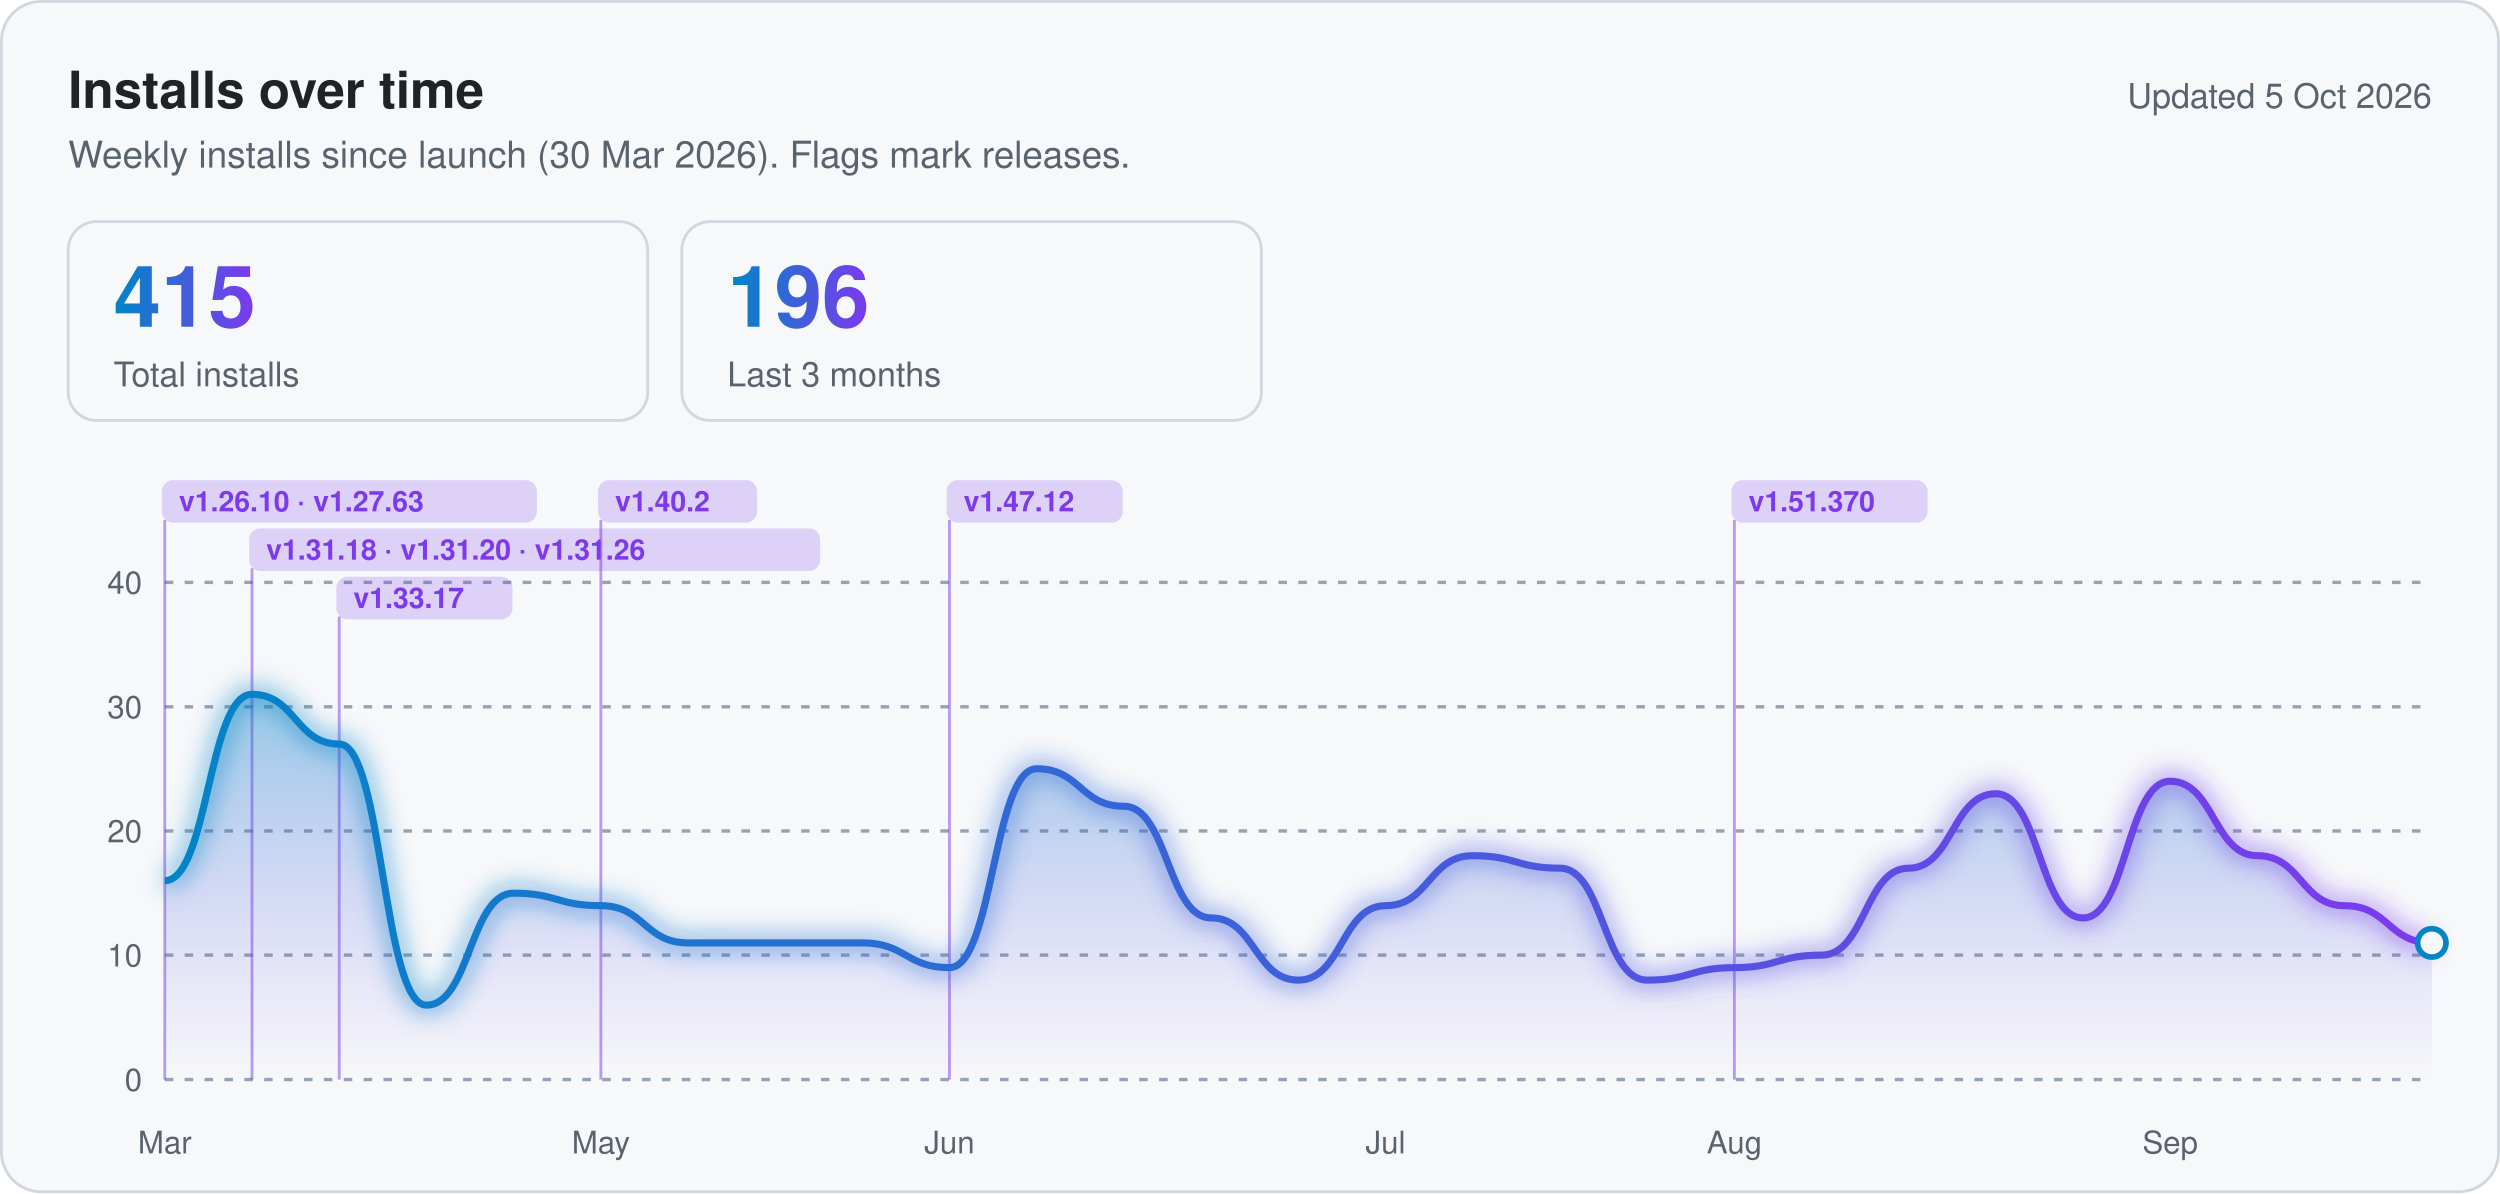
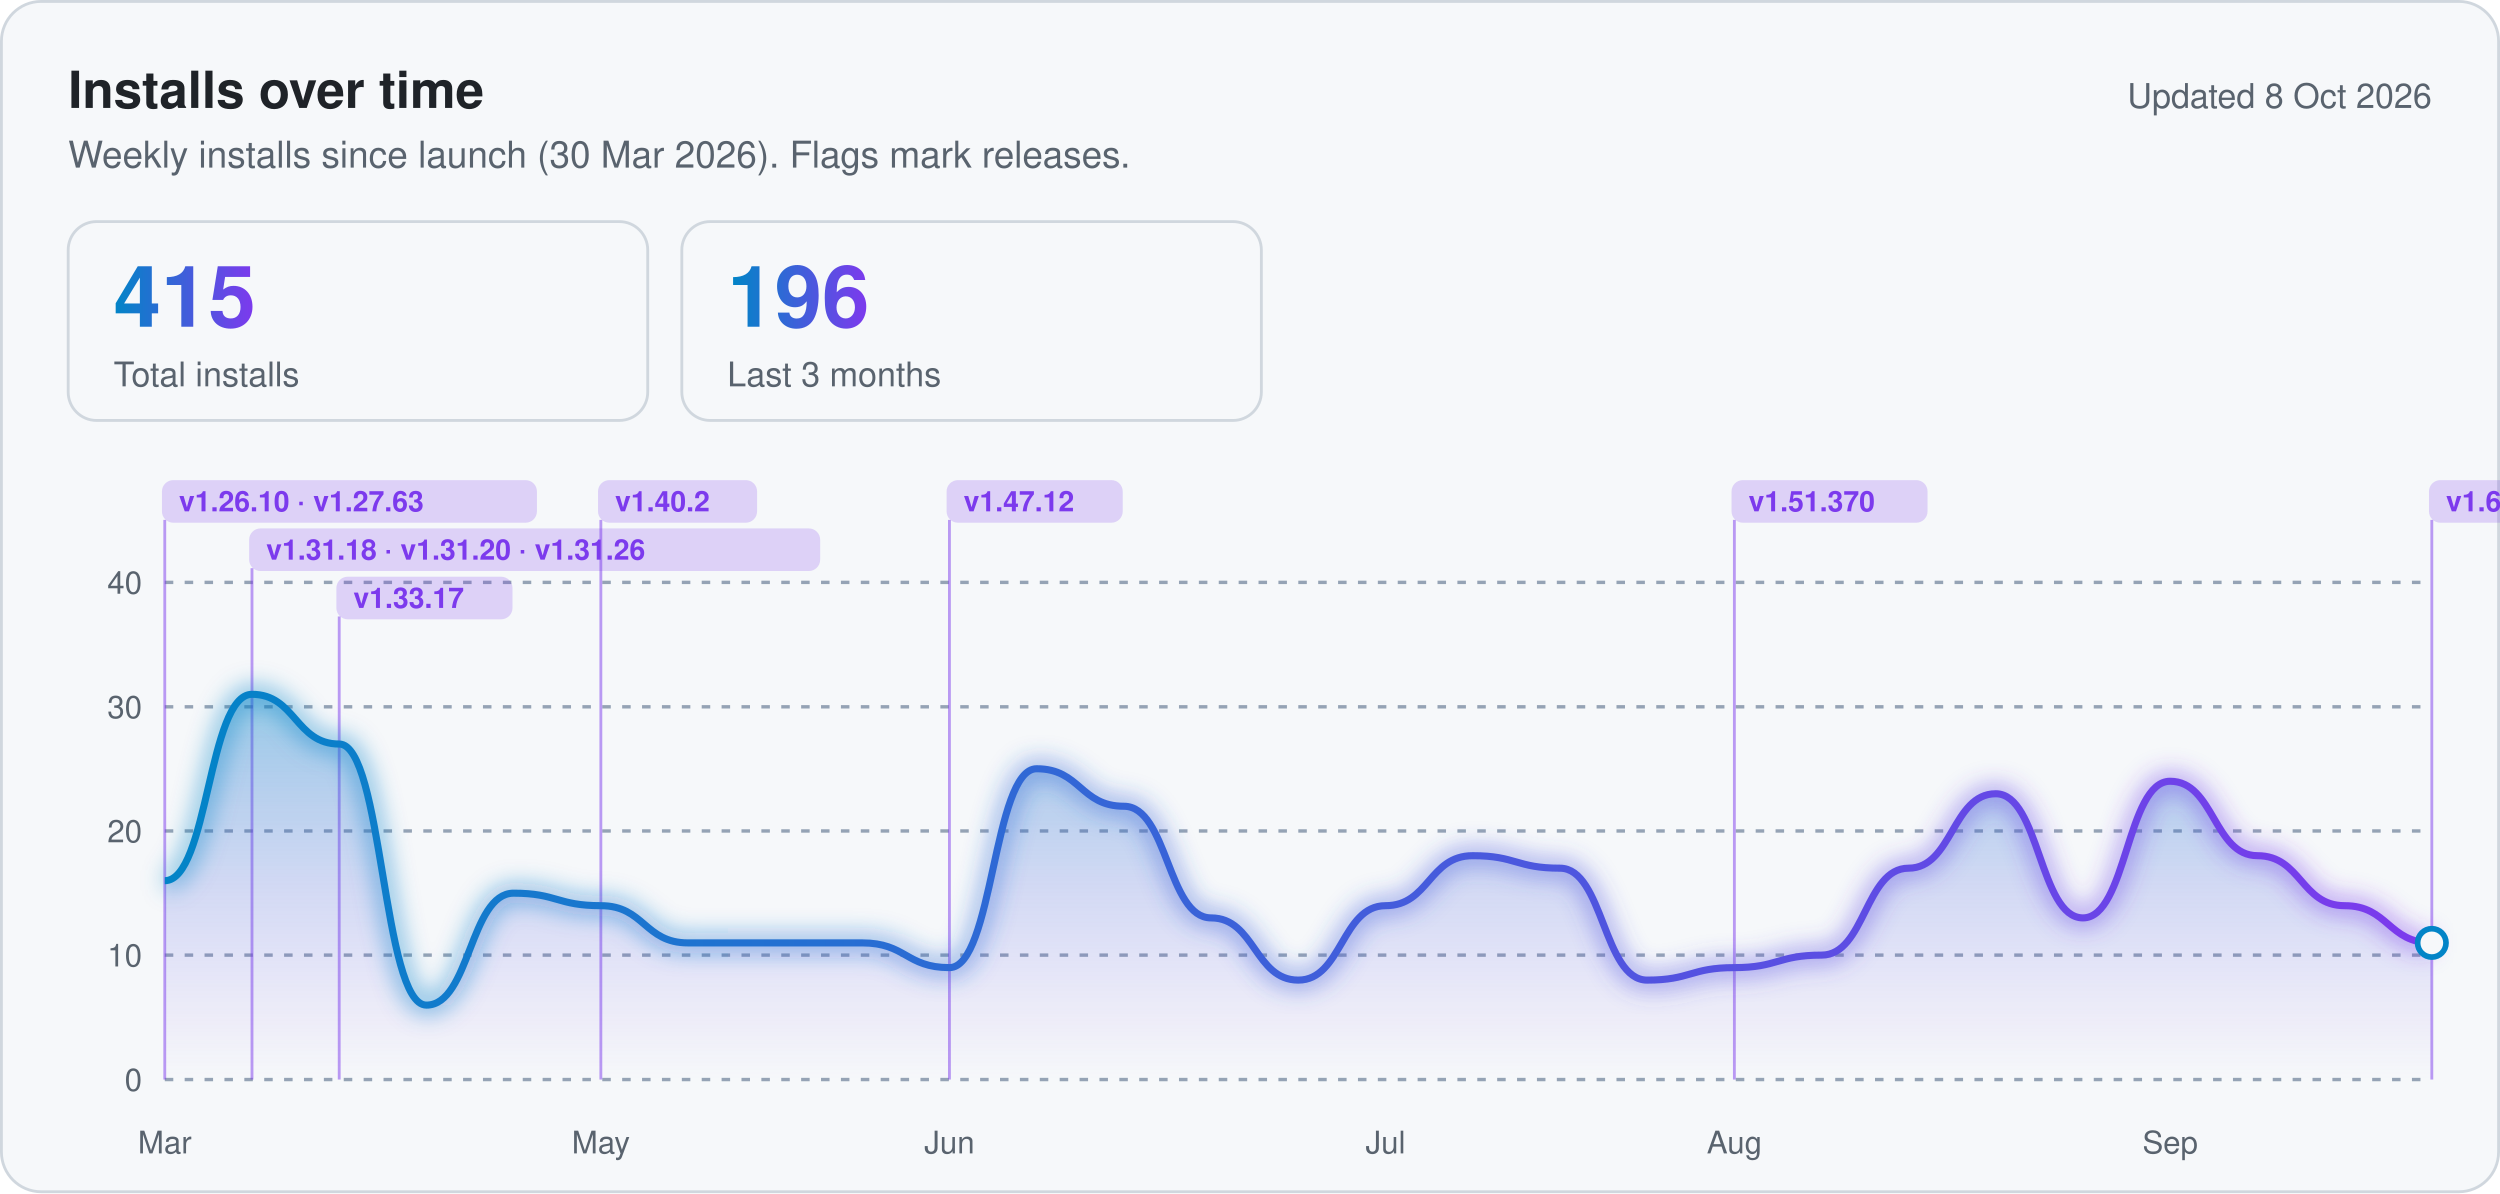
<svg xmlns="http://www.w3.org/2000/svg" viewBox="0 0 880 420" width="880" height="420" role="img" aria-label="Installs over time" font-family="'Segoe UI', system-ui, -apple-system, Helvetica, Arial, sans-serif">
  <style>@keyframes draw{from{stroke-dasharray:1;stroke-dashoffset:1}to{stroke-dasharray:1;stroke-dashoffset:0}}@keyframes fade{from{opacity:0}}.ln,.gw{animation:draw 2.2s ease-out .2s backwards}.fd{animation:fade 1.4s ease 1.2s backwards}@media (prefers-reduced-motion:reduce){.lwv{display:none}}@media (prefers-reduced-motion:reduce){*{animation:none!important}}</style>
  <defs>
    <linearGradient id="lg" x1="0" x2="1">
      <stop offset="0" stop-color="#0284c7" />
      <stop offset="1" stop-color="#7c3aed" />
    </linearGradient>
    <linearGradient id="ag" x1="0" x2="0" y1="0" y2="1">
      <stop offset="0" stop-color="#0284c7" stop-opacity=".4" />
      <stop offset="1" stop-color="#7c3aed" stop-opacity="0" />
    </linearGradient>
    <filter id="gw" x="-5%" y="-30%" width="110%" height="160%">
      <feGaussianBlur stdDeviation="4" />
    </filter>
    <linearGradient id="wv" gradientUnits="userSpaceOnUse" x1="0" y1="0" x2="880" y2="0" gradientTransform="translate(-90,0)">
      <stop offset="0" stop-color="#fff" stop-opacity="0" />
      <stop offset=".04" stop-color="#fff" stop-opacity="0" />
      <stop offset=".08" stop-color="#fff" stop-opacity="1" />
      <stop offset=".086" stop-color="#fff" stop-opacity="0" />
      <stop offset="1" stop-color="#fff" stop-opacity="0" />
      <animateTransform attributeName="gradientTransform" type="translate" from="-90 0" to="970 0" dur="10s" begin="2.4s" repeatCount="indefinite" />
    </linearGradient>
  </defs>
  <rect x=".5" y=".5" width="879" height="419" rx="14" fill="#f6f8fa" stroke="#d0d7de" />
  <text x="24" y="38" font-size="18" font-weight="700" fill="#1f2328">Installs over time</text>
  <text x="24" y="59" font-size="13" fill="#59636e">Weekly installs since launch (30 Mar 2026). Flags mark releases.</text>
-   <text x="856" y="38" font-size="12" fill="#59636e" text-anchor="end">Updated 5 Oct 2026</text>
+   <text x="856" y="38" font-size="12" fill="#59636e" text-anchor="end">Updated 8 Oct 2026</text>
  <rect x="24" y="78" width="204" height="70" rx="10" fill="none" stroke="#d0d7de" />
  <text x="40" y="115" font-size="30" font-weight="700" fill="url(#lg)">415</text>
  <text x="40" y="136" font-size="12" fill="#59636e">Total installs</text>
  <rect x="240" y="78" width="204" height="70" rx="10" fill="none" stroke="#d0d7de" />
  <text x="256" y="115" font-size="30" font-weight="700" fill="url(#lg)">196</text>
  <text x="256" y="136" font-size="12" fill="#59636e">Last 3 months</text>
  <line x1="58" x2="856" y1="380.0" y2="380.0" stroke="#95a3b5" stroke-width="1.2" stroke-dasharray="3 4" />
  <text x="50" y="384.0" font-size="11" fill="#59636e" text-anchor="end">0</text>
  <line x1="58" x2="856" y1="336.2" y2="336.2" stroke="#95a3b5" stroke-width="1.2" stroke-dasharray="3 4" />
  <text x="50" y="340.2" font-size="11" fill="#59636e" text-anchor="end">10</text>
  <line x1="58" x2="856" y1="292.5" y2="292.5" stroke="#95a3b5" stroke-width="1.2" stroke-dasharray="3 4" />
  <text x="50" y="296.5" font-size="11" fill="#59636e" text-anchor="end">20</text>
  <line x1="58" x2="856" y1="248.8" y2="248.8" stroke="#95a3b5" stroke-width="1.2" stroke-dasharray="3 4" />
  <text x="50" y="252.8" font-size="11" fill="#59636e" text-anchor="end">30</text>
  <line x1="58" x2="856" y1="205.0" y2="205.0" stroke="#95a3b5" stroke-width="1.2" stroke-dasharray="3 4" />
  <text x="50" y="209.0" font-size="11" fill="#59636e" text-anchor="end">40</text>
  <text x="58.0" y="406" font-size="11" fill="#59636e" text-anchor="middle">Mar</text>
  <text x="211.5" y="406" font-size="11" fill="#59636e" text-anchor="middle">May</text>
  <text x="334.2" y="406" font-size="11" fill="#59636e" text-anchor="middle">Jun</text>
  <text x="487.7" y="406" font-size="11" fill="#59636e" text-anchor="middle">Jul</text>
  <text x="610.5" y="406" font-size="11" fill="#59636e" text-anchor="middle">Aug</text>
  <text x="763.9" y="406" font-size="11" fill="#59636e" text-anchor="middle">Sep</text>
  <line x1="58.0" x2="58.0" y1="183" y2="380" stroke="#7c3aed" stroke-opacity=".5" />
  <rect x="57.0" y="169" width="132" height="15" rx="4" fill="#7c3aed" fill-opacity=".2" />
  <text x="63.0" y="180" font-size="10" font-weight="600" fill="#7c3aed">v1.26.10 · v1.27.63</text>
  <line x1="88.7" x2="88.7" y1="200" y2="380" stroke="#7c3aed" stroke-opacity=".5" />
  <rect x="87.7" y="186" width="201" height="15" rx="4" fill="#7c3aed" fill-opacity=".2" />
  <text x="93.7" y="197" font-size="10" font-weight="600" fill="#7c3aed">v1.31.18 · v1.31.20 · v1.31.26</text>
  <line x1="119.4" x2="119.4" y1="217" y2="380" stroke="#7c3aed" stroke-opacity=".5" />
  <rect x="118.4" y="203" width="62" height="15" rx="4" fill="#7c3aed" fill-opacity=".2" />
  <text x="124.4" y="214" font-size="10" font-weight="600" fill="#7c3aed">v1.33.17</text>
  <line x1="211.5" x2="211.5" y1="183" y2="380" stroke="#7c3aed" stroke-opacity=".5" />
  <rect x="210.5" y="169" width="56" height="15" rx="4" fill="#7c3aed" fill-opacity=".2" />
  <text x="216.5" y="180" font-size="10" font-weight="600" fill="#7c3aed">v1.40.2</text>
  <line x1="334.2" x2="334.2" y1="183" y2="380" stroke="#7c3aed" stroke-opacity=".5" />
  <rect x="333.2" y="169" width="62" height="15" rx="4" fill="#7c3aed" fill-opacity=".2" />
  <text x="339.2" y="180" font-size="10" font-weight="600" fill="#7c3aed">v1.47.12</text>
  <line x1="610.5" x2="610.5" y1="183" y2="380" stroke="#7c3aed" stroke-opacity=".5" />
  <rect x="609.5" y="169" width="69" height="15" rx="4" fill="#7c3aed" fill-opacity=".2" />
  <text x="615.5" y="180" font-size="10" font-weight="600" fill="#7c3aed">v1.51.370</text>
+   <line x1="856.0" x2="856.0" y1="183" y2="380" stroke="#7c3aed" stroke-opacity=".5" />
+   <rect x="855.0" y="169" width="56" height="15" rx="4" fill="#7c3aed" fill-opacity=".2" />
+   <text x="861.0" y="180" font-size="10" font-weight="600" fill="#7c3aed">v1.61.3</text>
  <path class="fd" d="M58.0,310.0C73.3,310.0 73.3,244.4 88.7,244.4C104.0,244.4 104.0,261.9 119.4,261.9C134.7,261.9 134.7,353.8 150.1,353.8C165.4,353.8 165.4,314.4 180.8,314.4C196.1,314.4 196.1,318.8 211.5,318.8C226.8,318.8 226.8,331.9 242.2,331.9C257.5,331.9 257.5,331.9 272.8,331.9C288.2,331.9 288.2,331.9 303.5,331.9C318.9,331.9 318.9,340.6 334.2,340.6C349.6,340.6 349.6,270.6 364.9,270.6C380.3,270.6 380.3,283.8 395.6,283.8C411.0,283.8 411.0,323.1 426.3,323.1C441.7,323.1 441.7,345.0 457.0,345.0C472.3,345.0 472.3,318.8 487.7,318.8C503.0,318.8 503.0,301.2 518.4,301.2C533.7,301.2 533.7,305.6 549.1,305.6C564.4,305.6 564.4,345.0 579.8,345.0C595.1,345.0 595.1,340.6 610.5,340.6C625.8,340.6 625.8,336.2 641.2,336.2C656.5,336.2 656.5,305.6 671.8,305.6C687.2,305.6 687.2,279.4 702.5,279.4C717.9,279.4 717.9,323.1 733.2,323.1C748.6,323.1 748.6,275.0 763.9,275.0C779.3,275.0 779.3,301.2 794.6,301.2C810.0,301.2 810.0,318.8 825.3,318.8C840.7,318.8 840.7,331.9 856.0,331.9L856.0,380.0L58.0,380.0Z" fill="url(#ag)" />
  <path class="gw" d="M58.0,310.0C73.3,310.0 73.3,244.4 88.7,244.4C104.0,244.4 104.0,261.9 119.4,261.9C134.7,261.9 134.7,353.8 150.1,353.8C165.4,353.8 165.4,314.4 180.8,314.4C196.1,314.4 196.1,318.8 211.5,318.8C226.8,318.8 226.8,331.9 242.2,331.9C257.5,331.9 257.5,331.9 272.8,331.9C288.2,331.9 288.2,331.9 303.5,331.9C318.9,331.9 318.9,340.6 334.2,340.6C349.6,340.6 349.6,270.6 364.9,270.6C380.3,270.6 380.3,283.8 395.6,283.8C411.0,283.8 411.0,323.1 426.3,323.1C441.7,323.1 441.7,345.0 457.0,345.0C472.3,345.0 472.3,318.8 487.7,318.8C503.0,318.8 503.0,301.2 518.4,301.2C533.7,301.2 533.7,305.6 549.1,305.6C564.4,305.6 564.4,345.0 579.8,345.0C595.1,345.0 595.1,340.6 610.5,340.6C625.8,340.6 625.8,336.2 641.2,336.2C656.5,336.2 656.5,305.6 671.8,305.6C687.2,305.6 687.2,279.4 702.5,279.4C717.9,279.4 717.9,323.1 733.2,323.1C748.6,323.1 748.6,275.0 763.9,275.0C779.3,275.0 779.3,301.2 794.6,301.2C810.0,301.2 810.0,318.8 825.3,318.8C840.7,318.8 840.7,331.9 856.0,331.9" pathLength="1" fill="none" stroke="url(#lg)" stroke-width="7" stroke-opacity=".45" filter="url(#gw)" />
  <path class="ln" d="M58.0,310.0C73.3,310.0 73.3,244.4 88.7,244.4C104.0,244.4 104.0,261.9 119.4,261.9C134.7,261.9 134.7,353.8 150.1,353.8C165.4,353.8 165.4,314.4 180.8,314.4C196.1,314.4 196.1,318.8 211.5,318.8C226.8,318.8 226.8,331.9 242.2,331.9C257.5,331.9 257.5,331.9 272.8,331.9C288.2,331.9 288.2,331.9 303.5,331.9C318.9,331.9 318.9,340.6 334.2,340.6C349.6,340.6 349.6,270.6 364.9,270.6C380.3,270.6 380.3,283.8 395.6,283.8C411.0,283.8 411.0,323.1 426.3,323.1C441.7,323.1 441.7,345.0 457.0,345.0C472.3,345.0 472.3,318.8 487.7,318.8C503.0,318.8 503.0,301.2 518.4,301.2C533.7,301.2 533.7,305.6 549.1,305.6C564.4,305.6 564.4,345.0 579.8,345.0C595.1,345.0 595.1,340.6 610.5,340.6C625.8,340.6 625.8,336.2 641.2,336.2C656.5,336.2 656.5,305.6 671.8,305.6C687.2,305.6 687.2,279.4 702.5,279.4C717.9,279.4 717.9,323.1 733.2,323.1C748.6,323.1 748.6,275.0 763.9,275.0C779.3,275.0 779.3,301.2 794.6,301.2C810.0,301.2 810.0,318.8 825.3,318.8C840.7,318.8 840.7,331.9 856.0,331.9" pathLength="1" fill="none" stroke="url(#lg)" stroke-width="2.5" stroke-linejoin="round" />
  <path class="lwv" d="M58.0,310.0C73.3,310.0 73.3,244.4 88.7,244.4C104.0,244.4 104.0,261.9 119.4,261.9C134.7,261.9 134.7,353.8 150.1,353.8C165.4,353.8 165.4,314.4 180.8,314.4C196.1,314.4 196.1,318.8 211.5,318.8C226.8,318.8 226.8,331.9 242.2,331.9C257.5,331.9 257.5,331.9 272.8,331.9C288.2,331.9 288.2,331.9 303.5,331.9C318.9,331.9 318.9,340.6 334.2,340.6C349.6,340.6 349.6,270.6 364.9,270.6C380.3,270.6 380.3,283.8 395.6,283.8C411.0,283.8 411.0,323.1 426.3,323.1C441.7,323.1 441.7,345.0 457.0,345.0C472.3,345.0 472.3,318.8 487.7,318.8C503.0,318.8 503.0,301.2 518.4,301.2C533.7,301.2 533.7,305.6 549.1,305.6C564.4,305.6 564.4,345.0 579.8,345.0C595.1,345.0 595.1,340.6 610.5,340.6C625.8,340.6 625.8,336.2 641.2,336.2C656.5,336.2 656.5,305.6 671.8,305.6C687.2,305.6 687.2,279.4 702.5,279.4C717.9,279.4 717.9,323.1 733.2,323.1C748.6,323.1 748.6,275.0 763.9,275.0C779.3,275.0 779.3,301.2 794.6,301.2C810.0,301.2 810.0,318.8 825.3,318.8C840.7,318.8 840.7,331.9 856.0,331.9" fill="none" stroke="url(#wv)" stroke-width="5.5" stroke-linecap="round" filter="url(#gw)" />
  <path class="lwv" d="M58.0,310.0C73.3,310.0 73.3,244.4 88.7,244.4C104.0,244.4 104.0,261.9 119.4,261.9C134.7,261.9 134.7,353.8 150.1,353.8C165.4,353.8 165.4,314.4 180.8,314.4C196.1,314.4 196.1,318.8 211.5,318.8C226.8,318.8 226.8,331.9 242.2,331.9C257.5,331.9 257.5,331.9 272.8,331.9C288.2,331.9 288.2,331.9 303.5,331.9C318.9,331.9 318.9,340.6 334.2,340.6C349.6,340.6 349.6,270.6 364.9,270.6C380.3,270.6 380.3,283.8 395.6,283.8C411.0,283.8 411.0,323.1 426.3,323.1C441.7,323.1 441.7,345.0 457.0,345.0C472.3,345.0 472.3,318.8 487.7,318.8C503.0,318.8 503.0,301.2 518.4,301.2C533.7,301.2 533.7,305.6 549.1,305.6C564.4,305.6 564.4,345.0 579.8,345.0C595.1,345.0 595.1,340.6 610.5,340.6C625.8,340.6 625.8,336.2 641.2,336.2C656.5,336.2 656.5,305.6 671.8,305.6C687.2,305.6 687.2,279.4 702.5,279.4C717.9,279.4 717.9,323.1 733.2,323.1C748.6,323.1 748.6,275.0 763.9,275.0C779.3,275.0 779.3,301.2 794.6,301.2C810.0,301.2 810.0,318.8 825.3,318.8C840.7,318.8 840.7,331.9 856.0,331.9" fill="none" stroke="url(#wv)" stroke-width="2" stroke-linecap="round" />
  <circle class="fd" cx="856.0" cy="331.9" r="5" fill="#f6f8fa" stroke="#0284c7" stroke-width="2" />
</svg>
